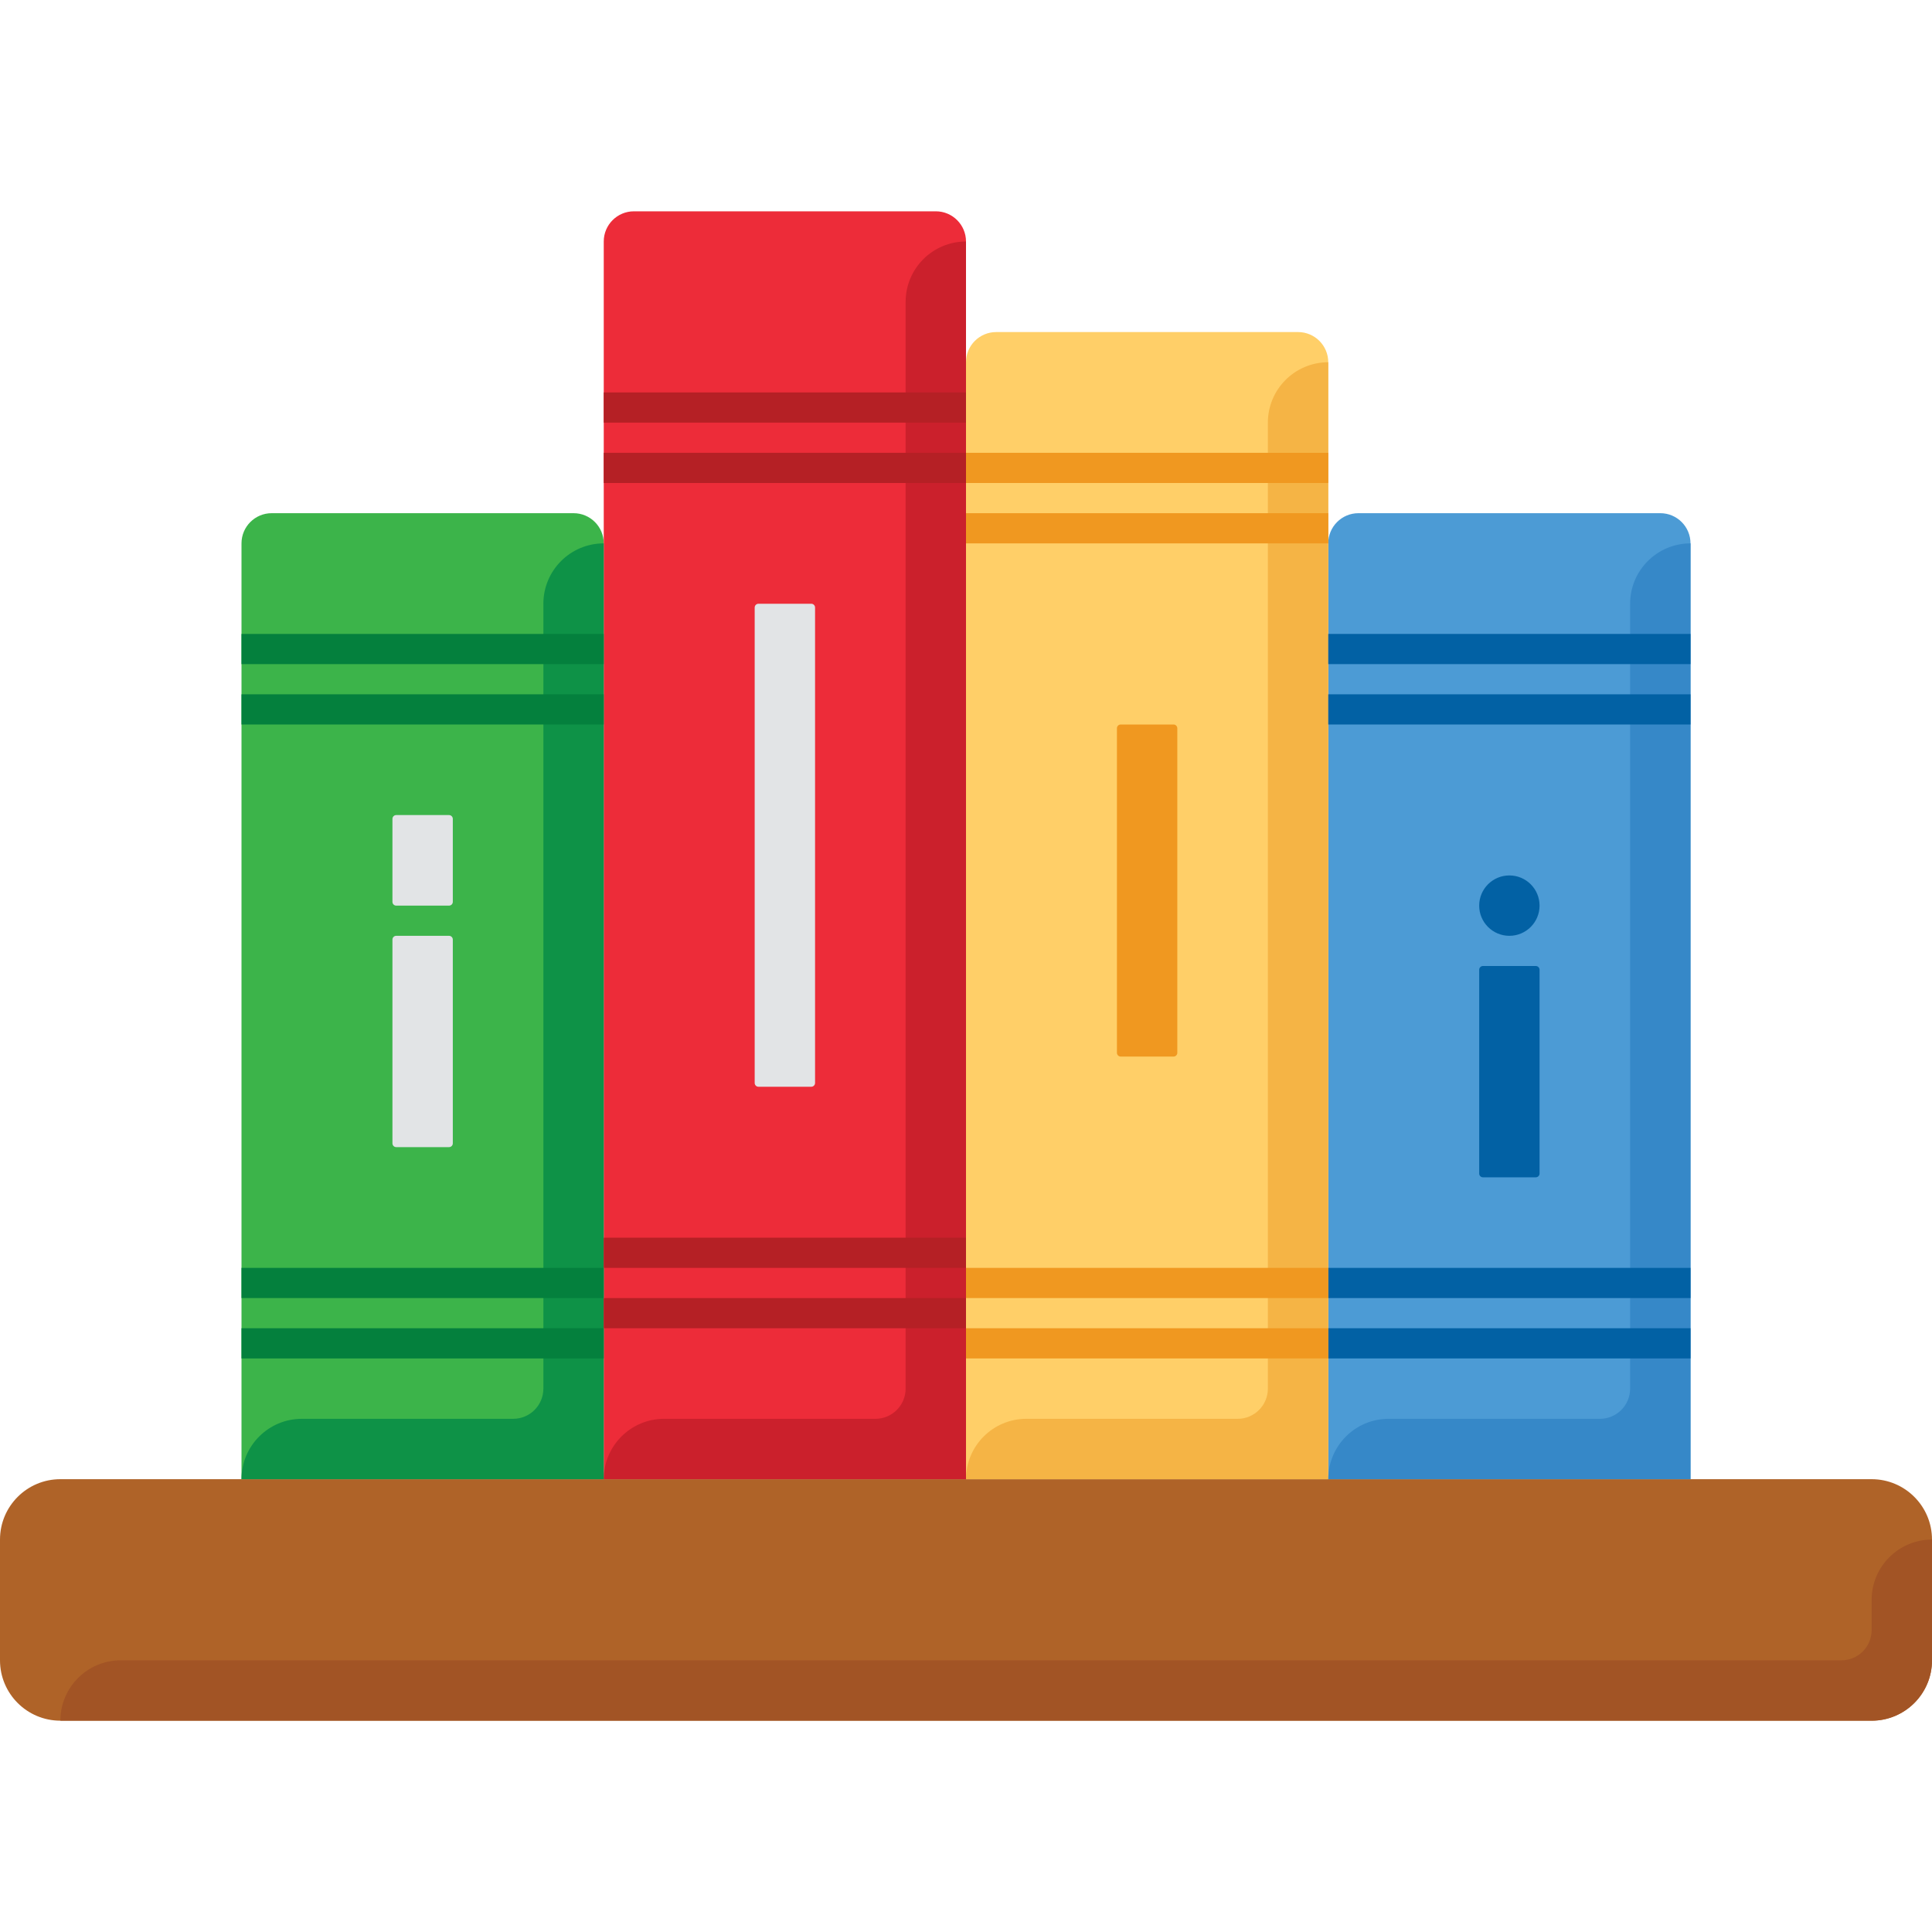
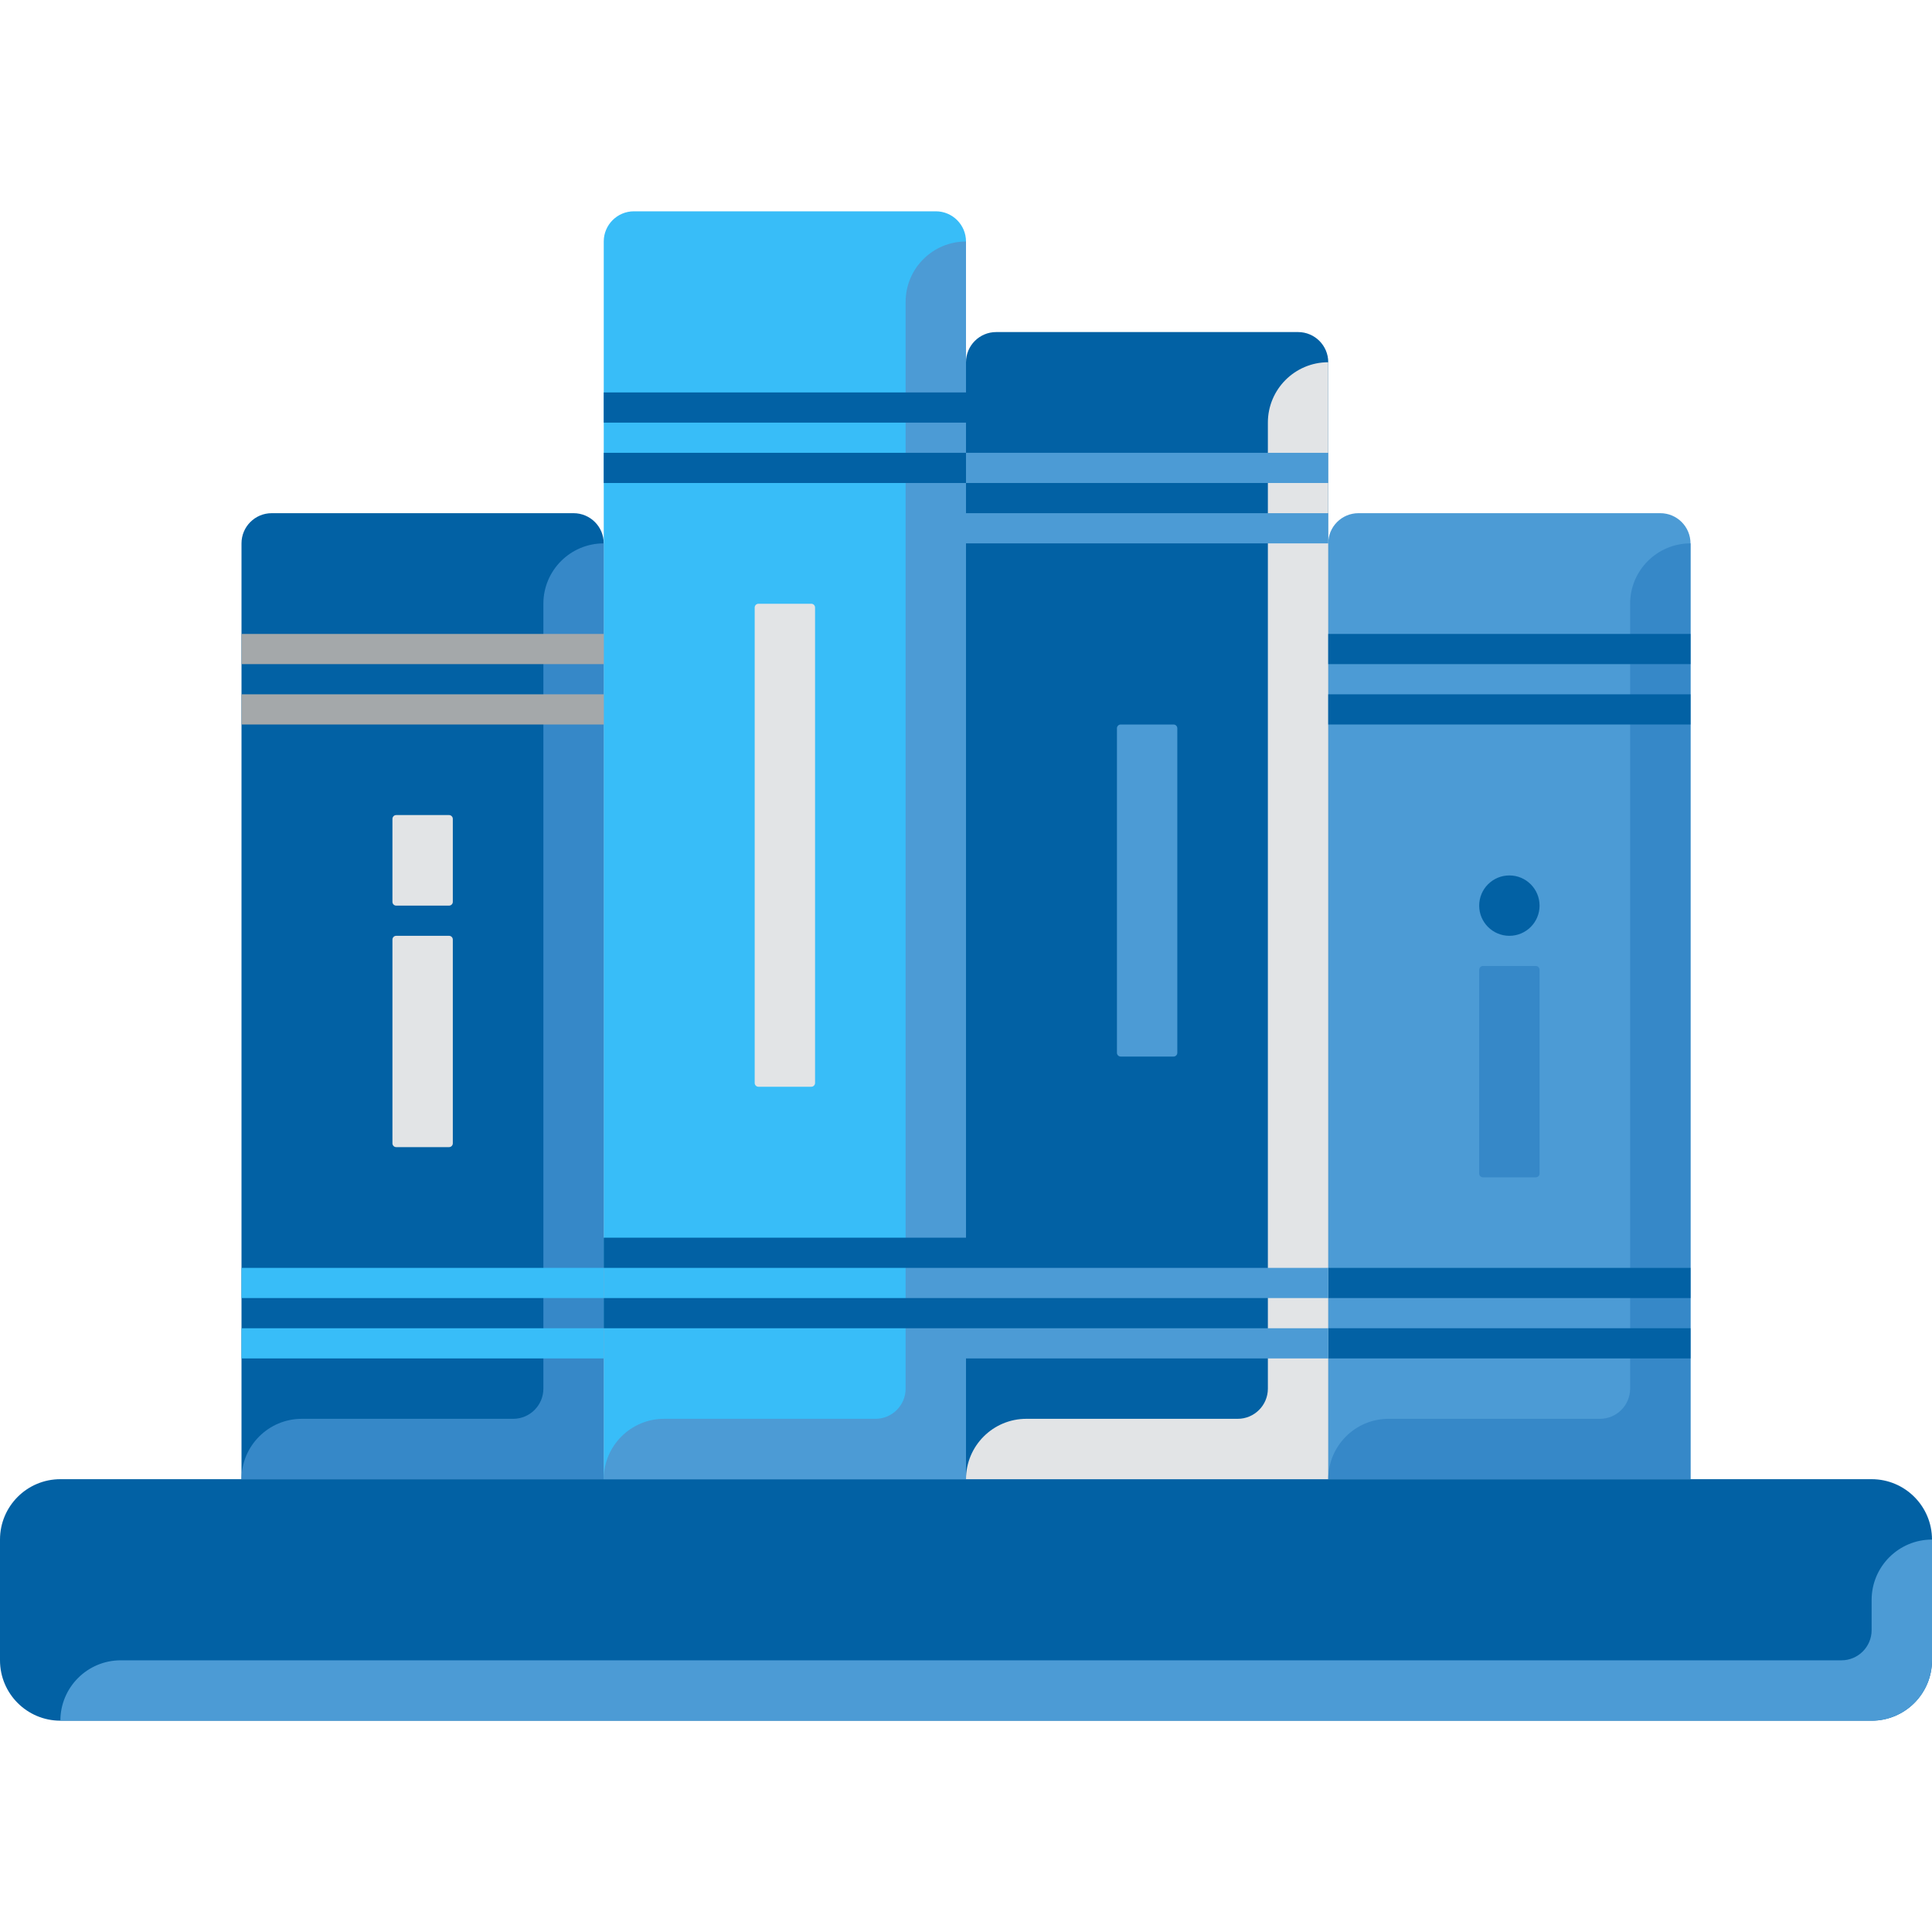
- <svg xmlns="http://www.w3.org/2000/svg" version="1.1" id="Capa_1" x="0px" y="0px" viewBox="0 0 512 512" style="enable-background:new 0 0 512 512;" xml:space="preserve">
-   <g>
-     <path style="fill:#AF6328;" d="M0,440l0-32c0-8.837,7.163-16,16-16h480c8.837,0,16,7.163,16,16v32c0,8.837-7.163,16-16,16H16   C7.163,456,0,448.837,0,440z" />
-     <path style="fill:#A25425;" d="M496,424v8c0,4.418-3.582,8-8,8H32c-8.837,0-16,7.163-16,16l0,0h232h144h104c8.837,0,16-7.163,16-16   v-32l0,0C503.163,408,496,415.163,496,424z" />
-     <path style="fill:#3CB44A;" d="M160,392H64V144c0-4.418,3.582-8,8-8h80c4.418,0,8,3.582,8,8V392z" />
-     <path style="fill:#4C9BD5;" d="M448,392h-96V144c0-4.418,3.582-8,8-8h80c4.418,0,8,3.582,8,8V392z" />
-     <path style="fill:#ED2C39;" d="M256,392h-96V64c0-4.418,3.582-8,8-8h80c4.418,0,8,3.582,8,8V392z" />
-     <path style="fill:#FFCF68;" d="M352,392h-96V96c0-4.418,3.582-8,8-8h80c4.418,0,8,3.582,8,8V392z" />
-     <path style="fill:#CB202C;" d="M176,376h56c4.418,0,8-3.582,8-8V80c0-8.837,7.163-16,16-16l0,0v64v144v120h-96l0,0   C160,383.163,167.163,376,176,376z" />
-     <path style="fill:#F5B445;" d="M272,376h56c4.418,0,8-3.582,8-8V112c0-8.837,7.163-16,16-16l0,0v64v112v120h-96l0,0   C256,383.163,263.163,376,272,376z" />
-     <path style="fill:#3688C8;" d="M368,376h56c4.418,0,8-3.582,8-8V160c0-8.837,7.163-16,16-16l0,0v64v64v120h-96l0,0   C352,383.163,359.163,376,368,376z" />
-     <path style="fill:#0E9247;" d="M80,376h56c4.418,0,8-3.582,8-8V160c0-8.837,7.163-16,16-16l0,0v64v64v120H64l0,0   C64,383.163,71.163,376,80,376z" />
-     <rect x="160" y="104" style="fill:#B52025;" width="96" height="8" />
-     <rect x="160" y="120" style="fill:#B52025;" width="96" height="8" />
-     <rect x="64" y="168" style="fill:#04803D;" width="96" height="8" />
-     <rect x="64" y="184" style="fill:#04803D;" width="96" height="8" />
-     <rect x="64" y="336" style="fill:#04803D;" width="96" height="8" />
-     <rect x="64" y="352" style="fill:#04803D;" width="96" height="8" />
-     <rect x="352" y="168" style="fill:#0261A4;" width="96" height="8" />
-     <rect x="352" y="184" style="fill:#0261A4;" width="96" height="8" />
-     <rect x="352" y="336" style="fill:#0261A4;" width="96" height="8" />
-     <rect x="352" y="352" style="fill:#0261A4;" width="96" height="8" />
-     <rect x="256" y="120" style="fill:#F09820;" width="96" height="8" />
-     <rect x="256" y="136" style="fill:#F09820;" width="96" height="8" />
-     <rect x="256" y="336" style="fill:#F09820;" width="96" height="8" />
-     <rect x="256" y="352" style="fill:#F09820;" width="96" height="8" />
-     <rect x="160" y="328" style="fill:#B52025;" width="96" height="8" />
-     <rect x="160" y="344" style="fill:#B52025;" width="96" height="8" />
-     <path style="fill:#E2E4E6;" d="M215,288h-14c-0.552,0-1-0.448-1-1V161c0-0.552,0.448-1,1-1h14c0.552,0,1,0.448,1,1v126   C216,287.552,215.552,288,215,288z" />
-     <path style="fill:#F09820;" d="M311,280h-14c-0.552,0-1-0.448-1-1v-86c0-0.552,0.448-1,1-1h14c0.552,0,1,0.448,1,1v86   C312,279.552,311.552,280,311,280z" />
-     <path style="fill:#E2E4E6;" d="M119,304h-14c-0.552,0-1-0.448-1-1v-54c0-0.552,0.448-1,1-1h14c0.552,0,1,0.448,1,1v54   C120,303.552,119.552,304,119,304z" />
-     <path style="fill:#0261A4;" d="M407,312h-14c-0.552,0-1-0.448-1-1v-54c0-0.552,0.448-1,1-1h14c0.552,0,1,0.448,1,1v54   C408,311.552,407.552,312,407,312z" />
-     <path style="fill:#E2E4E6;" d="M119,240h-14c-0.552,0-1-0.448-1-1v-22c0-0.552,0.448-1,1-1h14c0.552,0,1,0.448,1,1v22   C120,239.552,119.552,240,119,240z" />
-     <circle style="fill:#0261A4;" cx="400" cy="240" r="8" />
-   </g>
-   <g>
- </g>
-   <g>
- </g>
-   <g>
- </g>
-   <g>
- </g>
-   <g>
- </g>
-   <g>
- </g>
-   <g>
- </g>
-   <g>
- </g>
-   <g>
- </g>
-   <g>
- </g>
-   <g>
- </g>
-   <g>
- </g>
-   <g>
- </g>
-   <g>
- </g>
-   <g>
- </g>
+ <svg xmlns="http://www.w3.org/2000/svg" width="512" height="512" viewBox="0 0 512 512" fill="none">
+   <path d="M0 440V408C0 399.163 7.163 392 16 392H496C504.837 392 512 399.163 512 408V440C512 448.837 504.837 456 496 456H16C7.163 456 0 448.837 0 440Z" fill="#0261A4" />
+   <path d="M496 424V432C496 436.418 492.418 440 488 440H32C23.163 440 16 447.163 16 456H248H392H496C504.837 456 512 448.837 512 440V408C503.163 408 496 415.163 496 424Z" fill="#4C9BD5" />
+   <path d="M160 392H64V144C64 139.582 67.582 136 72 136H152C156.418 136 160 139.582 160 144V392Z" fill="#0261A4" />
+   <path d="M448 392H352V144C352 139.582 355.582 136 360 136H440C444.418 136 448 139.582 448 144V392Z" fill="#4C9BD5" />
+   <path d="M256 392H160V64C160 59.582 163.582 56 168 56H248C252.418 56 256 59.582 256 64V392Z" fill="#38BDF8" />
+   <path d="M352 392H256V96C256 91.582 259.582 88 264 88H344C348.418 88 352 91.582 352 96V392Z" fill="#0261A4" />
+   <path d="M176 376H232C236.418 376 240 372.418 240 368V80C240 71.163 247.163 64 256 64V128V272V392H160C160 383.163 167.163 376 176 376Z" fill="#4C9BD5" />
+   <path d="M272 376H328C332.418 376 336 372.418 336 368V112C336 103.163 343.163 96 352 96V160V272V392H256C256 383.163 263.163 376 272 376Z" fill="#E2E4E6" />
+   <path d="M368 376H424C428.418 376 432 372.418 432 368V160C432 151.163 439.163 144 448 144V208V272V392H352C352 383.163 359.163 376 368 376Z" fill="#3688C8" />
+   <path d="M80 376H136C140.418 376 144 372.418 144 368V160C144 151.163 151.163 144 160 144V208V272V392H64C64 383.163 71.163 376 80 376Z" fill="#3688C8" />
+   <path d="M256 104H160V112H256V104Z" fill="#0261A4" />
+   <path d="M256 120H160V128H256V120Z" fill="#0261A4" />
+   <path d="M160 168H64V176H160V168Z" fill="#A4A8AA" />
+   <path d="M160 184H64V192H160V184Z" fill="#A4A8AA" />
+   <path d="M160 336H64V344H160V336Z" fill="#38BDF8" />
+   <path d="M160 352H64V360H160V352Z" fill="#38BDF8" />
+   <path d="M448 168H352V176H448V168Z" fill="#0261A4" />
+   <path d="M448 184H352V192H448V184Z" fill="#0261A4" />
+   <path d="M448 336H352V344H448V336Z" fill="#0261A4" />
+   <path d="M448 352H352V360H448V352Z" fill="#0261A4" />
+   <path d="M352 120H256V128H352V120Z" fill="#4C9BD5" />
+   <path d="M352 136H256V144H352V136Z" fill="#4C9BD5" />
+   <path d="M352 336H256V344H352V336Z" fill="#4C9BD5" />
+   <path d="M352 352H256V360H352V352Z" fill="#4C9BD5" />
+   <path d="M256 328H160V336H256V328Z" fill="#0261A4" />
+   <path d="M256 344H160V352H256V344Z" fill="#0261A4" />
+   <path d="M215 288H201C200.448 288 200 287.552 200 287V161C200 160.448 200.448 160 201 160H215C215.552 160 216 160.448 216 161V287C216 287.552 215.552 288 215 288Z" fill="#E2E4E6" />
+   <path d="M311 280H297C296.448 280 296 279.552 296 279V193C296 192.448 296.448 192 297 192H311C311.552 192 312 192.448 312 193V279C312 279.552 311.552 280 311 280Z" fill="#4C9BD5" />
+   <path d="M119 304H105C104.448 304 104 303.552 104 303V249C104 248.448 104.448 248 105 248H119C119.552 248 120 248.448 120 249V303C120 303.552 119.552 304 119 304Z" fill="#E2E4E6" />
+   <path d="M407 312H393C392.448 312 392 311.552 392 311V257C392 256.448 392.448 256 393 256H407C407.552 256 408 256.448 408 257V311C408 311.552 407.552 312 407 312Z" fill="#3688C8" />
+   <path d="M119 240H105C104.448 240 104 239.552 104 239V217C104 216.448 104.448 216 105 216H119C119.552 216 120 216.448 120 217V239C120 239.552 119.552 240 119 240Z" fill="#E2E4E6" />
+   <path d="M400 248C404.418 248 408 244.418 408 240C408 235.582 404.418 232 400 232C395.582 232 392 235.582 392 240C392 244.418 395.582 248 400 248Z" fill="#0261A4" />
</svg>
